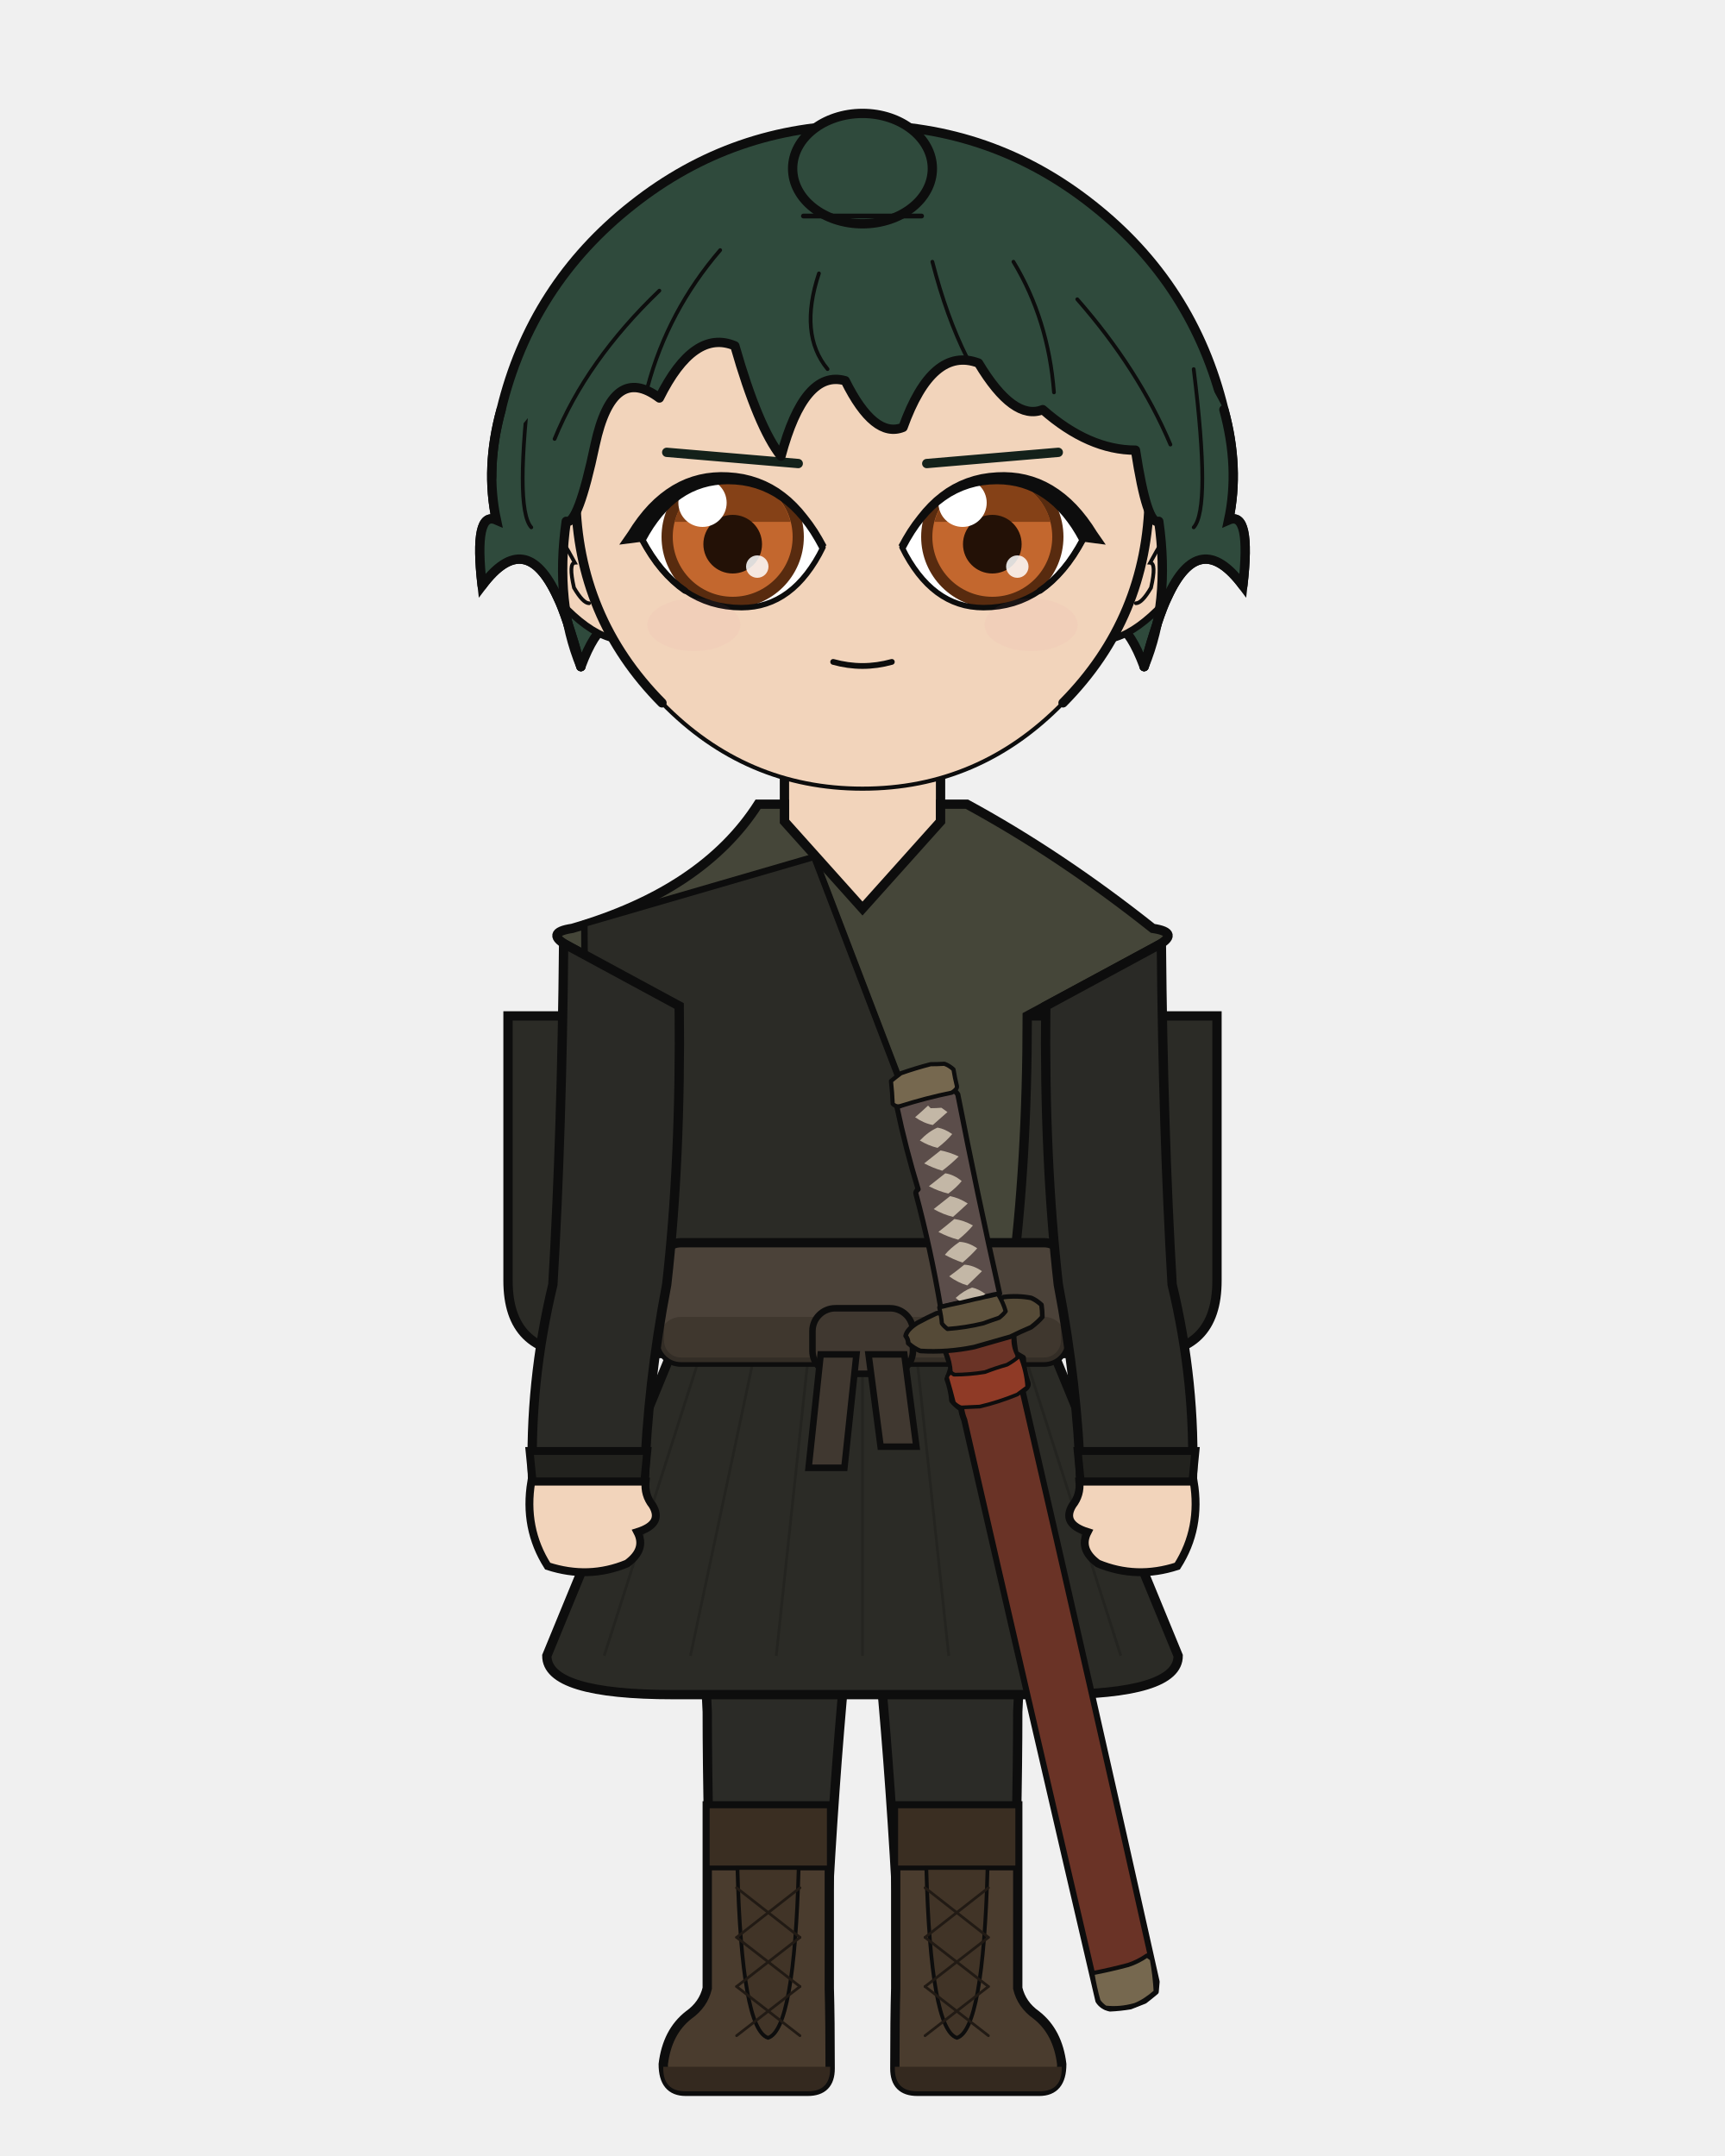
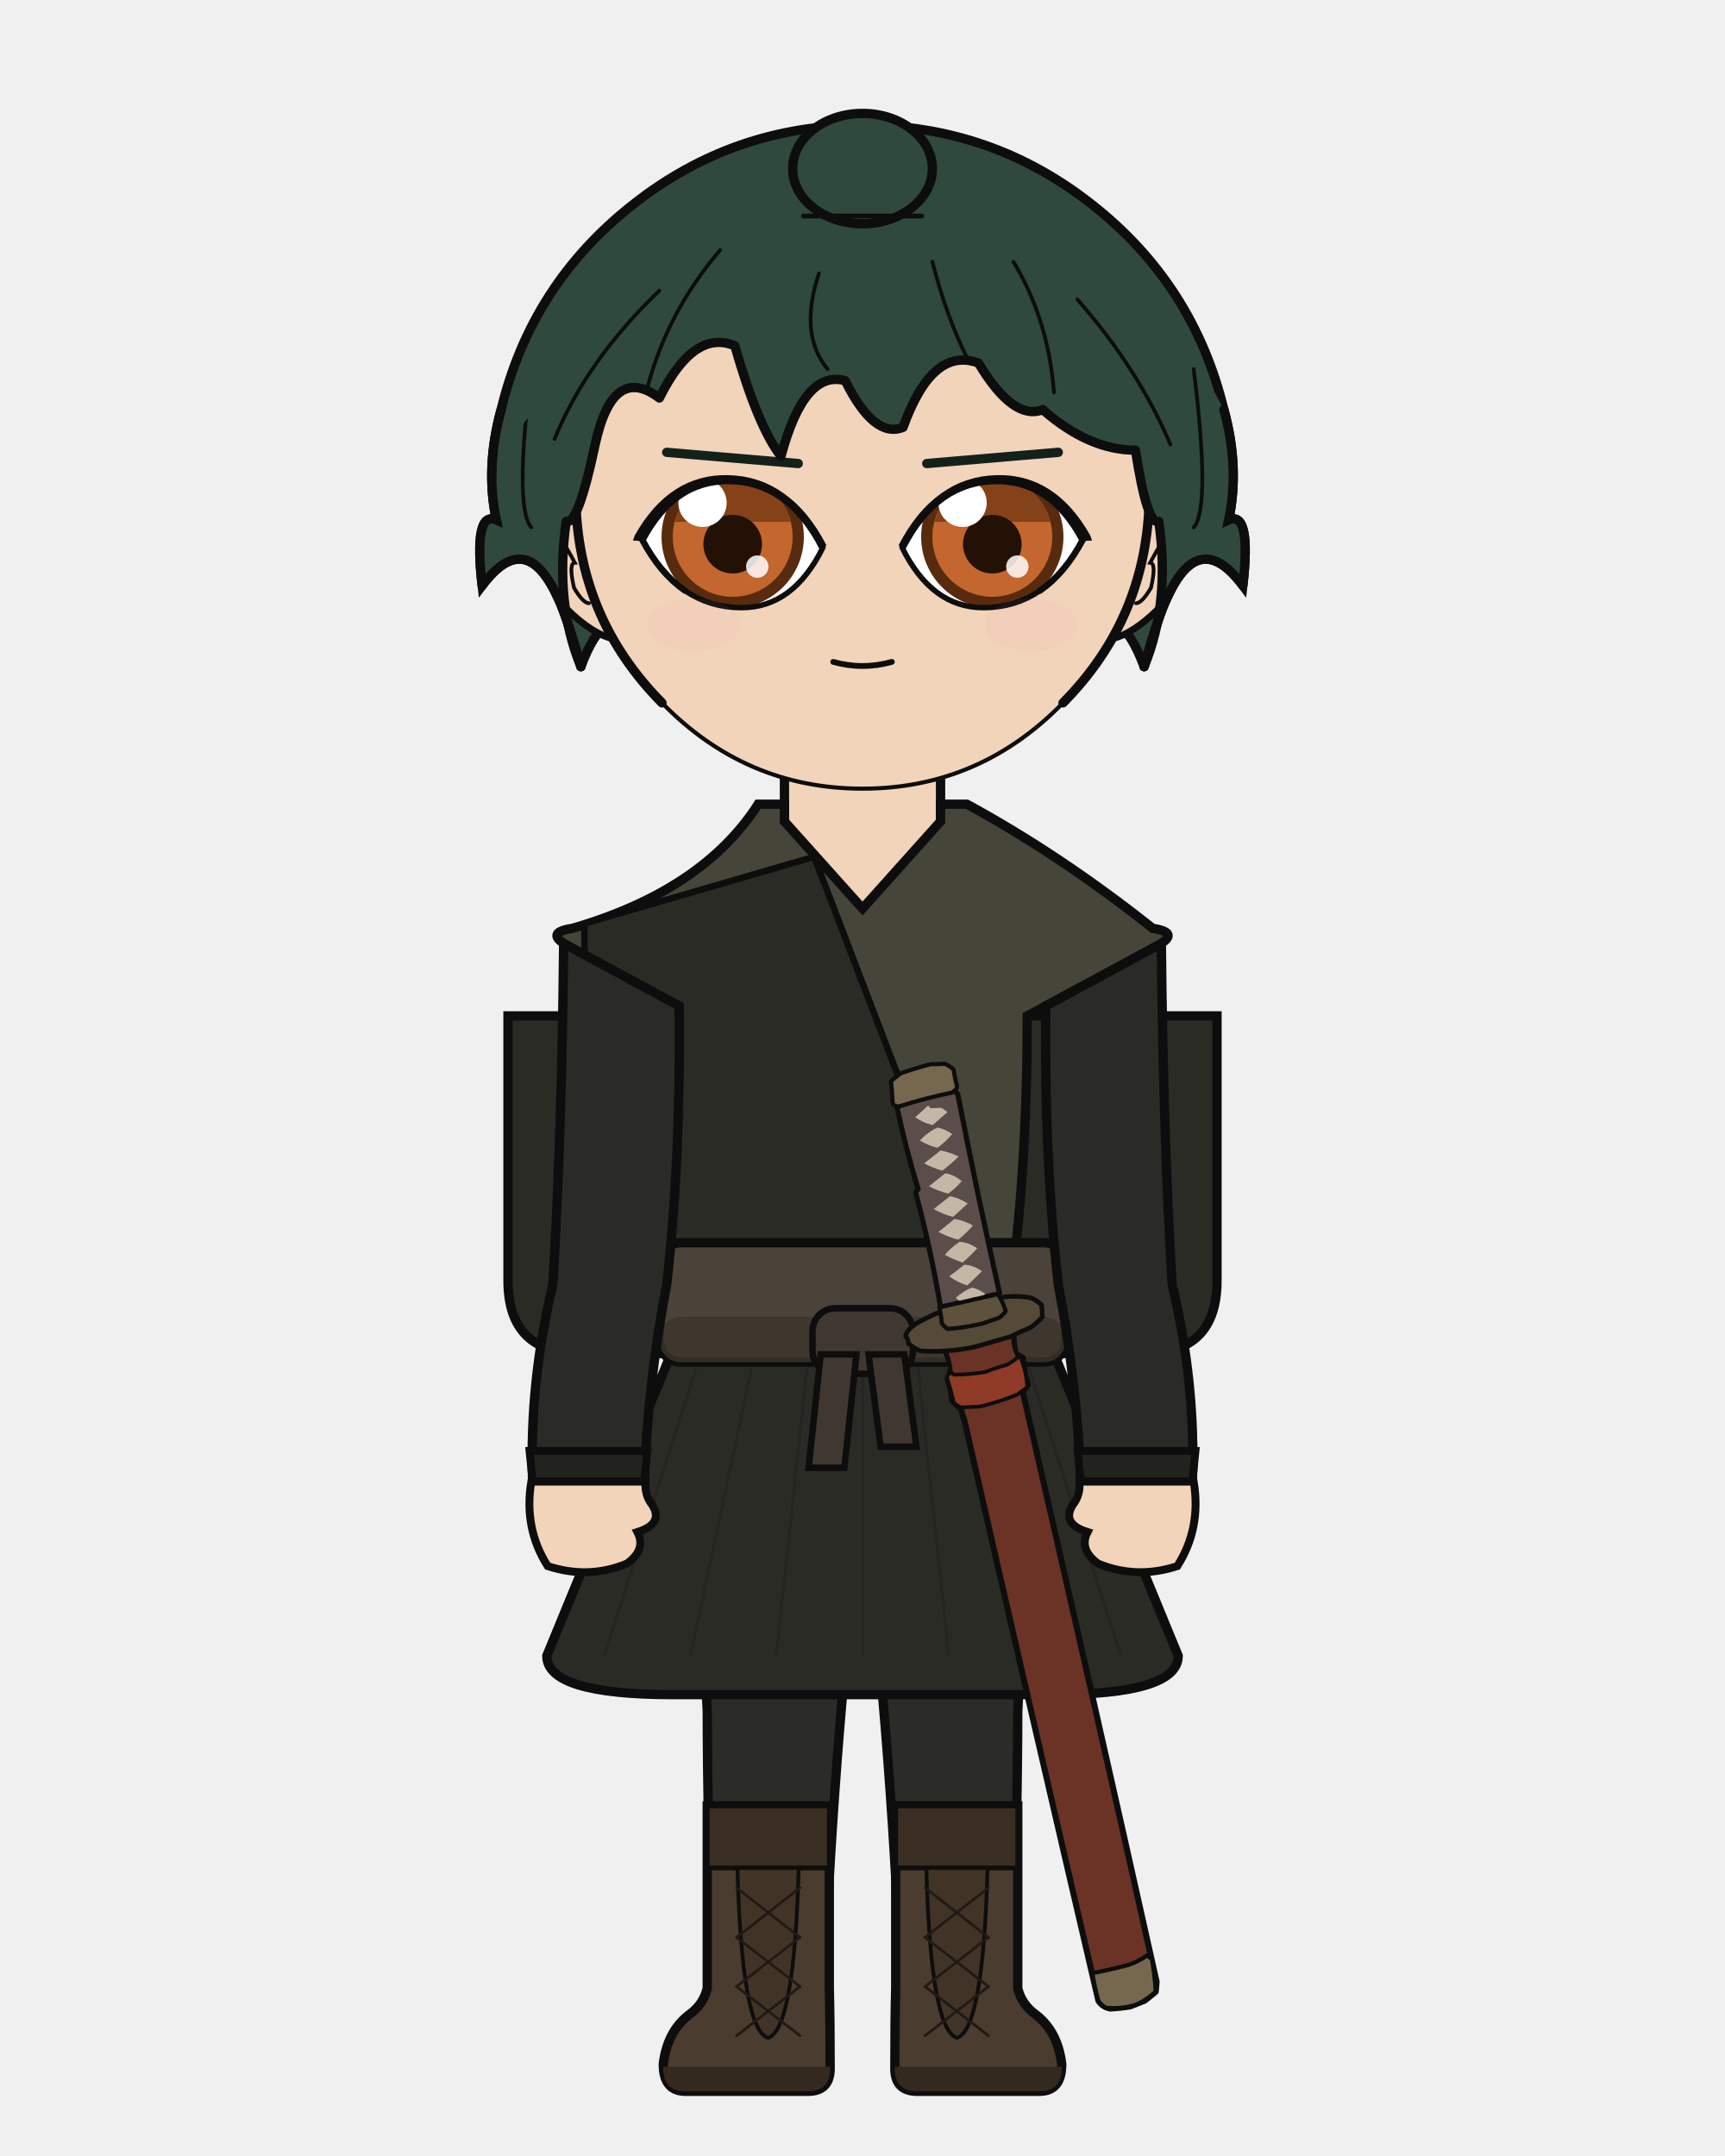
<svg xmlns="http://www.w3.org/2000/svg" width="400" height="500" viewBox="0 0 400 500">
  <defs>
    <clipPath id="hair-front">
      <path d="M 134.7 154.6 Q 128.6 139.8 131.3 120.9 Q 134.0 122.0 138.0 103.1 Q 142.1 84.2 152.9 92.3 Q 160.9 76.2 170.4 80.2 Q 175.8 99.1 181.1 105.8 Q 186.5 85.6 196.0 88.3 Q 202.7 101.8 209.4 99.1 Q 216.2 80.2 226.9 84.2 Q 235.0 97.7 241.8 95.0 Q 252.5 104.4 263.3 104.4 Q 266.0 122.0 268.7 120.9 Q 271.4 139.8 265.3 154.6 Q 268.7 142.5 270.7 138.5 Q 278.1 122.3 288.2 135.8 Q 290.2 118.3 284.9 120.6 Q 287.5 108.5 283.8 95.0 Q 270.8 69.8 249.2 52.8 Q 227.5 35.8 200.0 35.8 Q 172.5 35.8 150.8 52.8 Q 129.2 69.8 122.7 96.6 Q 112.5 108.5 115.1 120.6 Q 109.8 118.3 111.8 135.8 Q 121.9 122.3 129.3 138.5 Q 131.3 142.5 134.7 154.6 Z" />
    </clipPath>
  </defs>
  <path d="M 116.2 95.0 Q 123.2 66.0 146.7 47.5 Q 170.1 29.0 200.0 29.0 Q 229.9 29.0 253.3 47.5 Q 276.8 66.0 283.8 95.0 Q 287.5 108.5 284.9 120.6 Q 290.2 118.3 288.2 135.8 Q 278.1 122.3 270.7 138.5 Q 268.7 142.5 265.3 154.6 Q 259.3 138.5 252.5 147.9 Q 245.8 151.9 236.4 170.8 Q 220.2 151.9 200.0 156.0 Q 179.8 151.9 163.6 170.8 Q 154.2 151.9 147.5 147.9 Q 140.7 138.5 134.7 154.6 Q 131.3 142.5 129.3 138.5 Q 121.9 122.3 111.8 135.8 Q 109.8 118.3 115.1 120.6 Q 112.5 108.5 116.2 95.0 Z" fill="#2f4a3c" />
  <path d="M 116.2 95.0 Q 123.2 66.0 146.7 47.5 Q 170.1 29.0 200.0 29.0 Q 229.9 29.0 253.3 47.5 Q 276.8 66.0 283.8 95.0 Q 287.5 108.5 284.9 120.6 Q 290.2 118.3 288.2 135.8 Q 278.1 122.3 270.7 138.5 Q 268.7 142.5 265.3 154.6 Q 259.3 138.5 252.5 147.9 Q 245.8 151.9 236.4 170.8 Q 220.2 151.9 200.0 156.0 Q 179.8 151.9 163.6 170.8 Q 154.2 151.9 147.5 147.9 Q 140.7 138.5 134.7 154.6 Q 131.3 142.5 129.3 138.5 Q 121.9 122.3 111.8 135.8 Q 109.8 118.3 115.1 120.6 Q 112.5 108.5 116.2 95.0 Z" fill="none" stroke="#0d0d0d" stroke-width="2.16" stroke-linecap="round" stroke-linejoin="round" />
  <path d="M 181.9 199.2 Q 167.5 215.1 139.3 223.6 Q 135.0 224.9 135.0 229.2 Q 135.0 235.6 150.6 235.6 L 153.2 235.6 L 153.2 231.3 L 166.1 231.3 Q 166.1 269.9 169.8 297.9 Q 169.8 318.7 169.8 335.7 L 194.2 335.7 L 200.0 335.7 L 205.8 335.7 L 230.2 335.7 Q 230.2 318.7 230.2 297.9 Q 233.9 269.9 233.9 235.6 L 233.9 231.3 L 246.8 231.3 L 246.8 235.6 L 249.4 235.6 Q 265.0 235.6 265.0 229.2 Q 265.0 224.9 260.7 223.6 Q 240.3 206.9 218.1 199.2 Z" fill="#f2d4bb" stroke="#0d0d0d" stroke-width="2.16" />
  <rect x="181.9" y="172.5" width="36.3" height="38.0" rx="12.7" fill="#f2d4bb" />
  <line x1="181.9" y1="172.5" x2="181.9" y2="199.2" stroke="#0d0d0d" stroke-width="2.16" />
  <line x1="218.1" y1="172.5" x2="218.1" y2="199.2" stroke="#0d0d0d" stroke-width="2.16" />
  <path d="M 162.4 300.1 L 237.6 300.1 Q 237.6 367.9 236.0 397.0 Q 236.0 419.4 234.7 461.1 L 209.0 461.1 Q 206.2 397.0 200.0 350.8 Q 193.8 397.0 191.0 461.1 L 165.3 461.1 Q 164.0 419.4 164.0 397.0 Q 162.4 367.9 162.4 300.1 Z" fill="#2b2b27" stroke="#0d0d0d" stroke-width="2.16" stroke-linejoin="round" />
  <line x1="200.0" y1="306.2" x2="200.0" y2="350.8" stroke="#22221f" stroke-width="0.71" opacity="0.8" />
  <path d="M 164.0 308.2 Q 171.8 323.4 179.7 343.7" fill="none" stroke="#22221f" stroke-width="0.71" opacity="0.8" />
  <path d="M 236.0 308.2 Q 228.2 323.4 220.3 343.7" fill="none" stroke="#22221f" stroke-width="0.71" opacity="0.8" />
  <path d="M 192.3 418.8 L 192.3 461.1 Q 192.5 468.3 192.5 479.7 Q 192.5 485.0 187.3 485.0 L 159.0 485.0 Q 153.8 485.0 153.8 478.7 Q 154.7 471.2 159.7 467.3 Q 163.1 464.9 164.0 461.1 L 164.0 418.8 Z" fill="#4a3c2e" stroke="#0d0d0d" stroke-width="2.16" />
  <path d="M 192.5 479.3 L 153.8 479.3 L 153.8 479.7 Q 153.8 485.0 159.0 485.0 L 187.3 485.0 Q 192.5 485.0 192.5 479.7 Z" fill="#34291f" />
  <rect x="164.0" y="418.8" width="28.3" height="14.4" fill="#3a2e22" stroke="#0d0d0d" stroke-width="1.11" />
  <path d="M 171.0 433.2 L 185.2 433.2 Q 184.2 470.7 178.1 472.6 Q 172.0 470.7 171.0 433.2 Z" fill="#413427" stroke="#0d0d0d" stroke-width="0.87" />
  <line x1="185.5" y1="437.8" x2="170.8" y2="449.3" stroke="#211a14" stroke-width="0.63" stroke-linecap="round" />
  <line x1="170.8" y1="437.8" x2="185.5" y2="449.3" stroke="#211a14" stroke-width="0.63" stroke-linecap="round" />
  <line x1="185.5" y1="449.3" x2="170.8" y2="460.7" stroke="#211a14" stroke-width="0.63" stroke-linecap="round" />
  <line x1="170.8" y1="449.3" x2="185.5" y2="460.7" stroke="#211a14" stroke-width="0.63" stroke-linecap="round" />
  <line x1="185.5" y1="460.7" x2="170.8" y2="472.1" stroke="#211a14" stroke-width="0.63" stroke-linecap="round" />
  <line x1="170.8" y1="460.7" x2="185.5" y2="472.1" stroke="#211a14" stroke-width="0.63" stroke-linecap="round" />
  <path d="M 207.7 418.8 L 207.7 461.1 Q 207.5 468.3 207.5 479.7 Q 207.5 485.0 212.7 485.0 L 241.0 485.0 Q 246.2 485.0 246.2 478.7 Q 245.3 471.2 240.3 467.3 Q 236.9 464.9 236.0 461.1 L 236.0 418.8 Z" fill="#4a3c2e" stroke="#0d0d0d" stroke-width="2.16" />
  <path d="M 207.5 479.3 L 246.2 479.3 L 246.2 479.7 Q 246.2 485.0 241.0 485.0 L 212.7 485.0 Q 207.5 485.0 207.5 479.7 Z" fill="#34291f" />
  <rect x="207.7" y="418.8" width="28.3" height="14.4" fill="#3a2e22" stroke="#0d0d0d" stroke-width="1.11" />
  <path d="M 214.8 433.2 L 229.0 433.2 Q 228.0 470.7 221.9 472.6 Q 215.8 470.7 214.8 433.2 Z" fill="#413427" stroke="#0d0d0d" stroke-width="0.87" />
  <line x1="229.2" y1="437.8" x2="214.5" y2="449.3" stroke="#211a14" stroke-width="0.63" stroke-linecap="round" />
  <line x1="214.5" y1="437.8" x2="229.2" y2="449.3" stroke="#211a14" stroke-width="0.63" stroke-linecap="round" />
  <line x1="229.2" y1="449.3" x2="214.5" y2="460.7" stroke="#211a14" stroke-width="0.63" stroke-linecap="round" />
  <line x1="214.5" y1="449.3" x2="229.2" y2="460.7" stroke="#211a14" stroke-width="0.63" stroke-linecap="round" />
  <line x1="229.2" y1="460.7" x2="214.5" y2="472.1" stroke="#211a14" stroke-width="0.63" stroke-linecap="round" />
  <line x1="214.5" y1="460.7" x2="229.2" y2="472.1" stroke="#211a14" stroke-width="0.63" stroke-linecap="round" />
  <path d="M 162.2 297.9 L 126.8 384.0 Q 126.8 393.0 156.1 393.0 L 243.9 393.0 Q 273.2 393.0 273.2 384.0 L 237.8 297.9 Z" fill="#2b2b26" stroke="#0d0d0d" stroke-width="2.16" />
  <line x1="167.6" y1="297.9" x2="140.1" y2="384.0" stroke="#22221e" stroke-width="0.63" opacity="0.75" />
  <line x1="178.4" y1="297.9" x2="160.1" y2="384.0" stroke="#22221e" stroke-width="0.63" opacity="0.75" />
  <line x1="189.2" y1="297.9" x2="180.0" y2="384.0" stroke="#22221e" stroke-width="0.63" opacity="0.75" />
  <line x1="200.0" y1="297.9" x2="200.0" y2="384.0" stroke="#22221e" stroke-width="0.63" opacity="0.75" />
  <line x1="210.8" y1="297.9" x2="220.0" y2="384.0" stroke="#22221e" stroke-width="0.63" opacity="0.75" />
  <line x1="221.6" y1="297.9" x2="239.9" y2="384.0" stroke="#22221e" stroke-width="0.63" opacity="0.75" />
  <line x1="232.4" y1="297.9" x2="259.9" y2="384.0" stroke="#22221e" stroke-width="0.63" opacity="0.75" />
  <path d="M 166.2 235.6 L 117.8 235.6 L 117.8 297.0 Q 117.8 313.9 134.7 313.9 L 166.2 313.9 Z" fill="#2b2b26" stroke="#0d0d0d" stroke-width="2.16" />
  <path d="M 233.8 235.6 L 282.2 235.6 L 282.2 297.0 Q 282.2 313.9 265.3 313.9 L 233.8 313.9 Z" fill="#2b2b26" stroke="#0d0d0d" stroke-width="2.16" />
  <path d="M 175.8 186.5 Q 163.0 206.5 132.7 215.3 Q 126.0 216.3 131.9 219.5 L 161.8 235.6 Q 161.8 269.9 165.5 297.9 Q 165.2 299.1 165.2 300.1 L 234.8 300.1 Q 234.8 299.1 234.5 297.9 Q 238.2 269.9 238.2 235.6 L 268.1 219.5 Q 274.0 216.3 267.3 215.3 Q 245.9 198.3 224.2 186.5 L 218.1 186.5 L 218.1 190.5 L 200.0 210.7 L 181.9 190.5 L 181.9 186.5 Z" fill="#454639" stroke="#0d0d0d" stroke-width="2.16" />
  <path d="M 188.8 198.7 L 135.5 214.2 Q 135.5 297.9 165.5 292.8 L 224.8 292.8 Z" fill="#2b2b26" stroke="#0d0d0d" stroke-width="1.51" />
  <path d="M 188.8 198.7 L 224.8 292.8" fill="none" stroke="#0d0d0d" stroke-width="1.27" stroke-linecap="round" />
  <rect x="152.9" y="288.2" width="94.2" height="27.7" rx="5.0" fill="#4b4239" stroke="#0d0d0d" stroke-width="2.16" />
  <rect x="152.9" y="305.4" width="94.2" height="10.5" rx="5.0" fill="#3c342c" opacity="0.8" />
  <rect x="188.4" y="303.4" width="23.3" height="15.2" rx="5.3" fill="#403830" stroke="#0d0d0d" stroke-width="1.51" />
  <path d="M 190.3 314.1 L 198.6 314.1 L 195.8 340.4 L 187.5 340.4 Z" fill="#403830" stroke="#0d0d0d" stroke-width="1.51" />
  <path d="M 201.4 314.1 L 209.7 314.1 L 212.5 335.5 L 204.2 335.5 Z" fill="#403830" stroke="#0d0d0d" stroke-width="1.51" />
  <path d="M 262.1 465.3 Q 259.7 465.7 257.4 465.8 Q 255.6 465.4 254.7 464.0 Q 239.4 398.5 223.6 329.3 Q 223.0 327.8 222.9 326.7 Q 221.5 325.7 220.8 324.8 Q 220.6 322.3 219.7 319.8 Q 220.3 318.4 220.6 317.2 Q 220.0 315.4 219.4 313.6 Q 219.9 313.1 220.5 312.7 Q 223.7 312.4 227.0 311.8 Q 230.5 310.9 234.0 309.5 Q 234.5 309.4 235.0 310.0 Q 235.1 311.9 235.5 313.9 Q 236.3 314.4 237.2 314.9 Q 237.3 317.9 238.3 320.8 Q 238.5 321.6 237.1 322.5 Q 253.2 392.3 268.2 459.6 Q 268.1 460.8 268.0 461.9 Q 266.7 463.0 265.4 464.0 Q 263.8 464.6 262.1 465.3 Z" fill="#6a3326" stroke="#0d0d0d" stroke-width="1.40" stroke-linejoin="round" />
  <path d="M 235.0 310.0 Q 234.8 312.1 235.8 314.1 Q 236.2 315.1 235.0 316.2 Q 230.7 317.9 226.5 319.1 Q 224.6 319.2 222.6 319.3 Q 221.6 319.1 220.5 318.3 Q 220.4 315.9 219.4 313.6 Q 219.9 313.1 220.5 312.7 Q 223.7 312.4 227.0 311.8 Q 230.5 310.9 234.0 309.5 Q 234.5 309.4 235.0 310.0 Z" fill="#6a3326" stroke="#0d0d0d" stroke-width="0.86" stroke-linejoin="round" />
  <path d="M 236.5 314.4 Q 238.0 318.0 238.2 321.7 Q 237.1 322.5 235.9 323.4 Q 231.5 325.2 227.2 326.2 Q 225.0 326.3 222.9 326.4 Q 222.0 326.1 221.2 325.3 Q 220.5 322.5 219.7 319.8 Q 219.4 319.0 220.5 318.3 Q 220.9 318.6 221.2 318.8 Q 224.8 318.8 228.4 318.2 Q 231.0 317.2 233.5 316.5 Q 235.0 315.7 236.5 314.4 Z" fill="#8f3a26" stroke="#0d0d0d" stroke-width="0.86" stroke-linejoin="round" />
  <path d="M 266.0 453.5 Q 266.6 453.9 267.1 454.3 Q 267.8 458.1 268.0 461.9 Q 265.5 464.1 263.2 465.0 Q 259.7 466.0 256.3 465.6 Q 255.2 464.8 254.7 464.0 Q 253.8 460.8 253.3 457.6 Q 257.5 456.8 261.6 455.7 Q 263.8 455.0 266.0 453.5 Z" fill="#76684f" stroke="#0d0d0d" stroke-width="0.97" stroke-linejoin="round" />
  <path d="M 210.0 309.8 Q 210.3 308.3 212.7 306.8 Q 214.9 305.6 217.1 304.6 Q 218.0 304.3 218.9 305.1 Q 218.5 306.4 219.4 307.6 Q 221.9 307.5 224.5 307.4 Q 227.4 306.4 230.2 305.9 Q 231.4 305.3 232.5 304.7 Q 232.6 303.1 232.0 301.6 Q 231.9 301.2 232.7 300.8 Q 236.0 300.4 239.1 301.0 Q 240.3 301.5 241.5 302.6 Q 241.7 304.0 241.7 305.4 Q 240.8 306.5 239.1 307.8 Q 236.7 308.8 234.3 310.0 Q 230.1 311.2 225.9 312.4 Q 219.6 313.7 213.4 313.3 Q 211.9 312.7 210.6 311.5 Q 210.6 310.6 210.0 309.8 Z" fill="#554a37" stroke="#0d0d0d" stroke-width="1.08" stroke-linejoin="round" />
  <path d="M 221.1 252.8 Q 221.8 253.3 222.1 253.8 Q 226.6 276.8 231.8 300.0 Q 231.3 300.2 230.4 300.3 Q 224.9 301.6 219.2 302.9 Q 218.4 303.1 218.1 303.1 Q 215.8 289.6 212.4 276.9 Q 212.2 276.4 212.9 275.8 Q 210.0 266.3 208.0 256.8 Q 210.1 255.5 212.0 254.9 Q 216.6 254.1 221.1 252.8 Z" fill="#5b4d4a" stroke="#0d0d0d" stroke-width="1.19" stroke-linejoin="round" />
  <path d="M 207.4 250.4 Q 208.1 249.8 208.8 249.2 Q 211.2 248.4 213.6 247.5 Q 214.3 247.5 215.1 247.4 Q 215.5 247.8 216.1 248.2 Q 215.5 248.7 214.9 249.1 Q 213.3 249.4 211.7 249.9 Q 210.5 250.5 209.4 251.4 Q 208.3 251.2 207.4 250.4 Z" fill="#c3b7a6" />
  <path d="M 219.7 257.9 Q 218.0 259.4 216.3 260.9 Q 214.2 260.5 212.2 259.1 Q 213.7 257.8 215.2 256.4 Q 215.5 256.7 215.8 257.0 Q 217.1 257.0 218.3 256.9 Q 219.0 257.4 219.7 257.9 Z" fill="#c3b7a6" />
  <path d="M 213.3 264.5 Q 215.3 262.4 217.4 261.5 Q 219.1 261.8 220.8 263.0 Q 219.5 264.6 217.4 266.2 Q 215.3 265.7 213.3 264.5 Z" fill="#c3b7a6" />
  <path d="M 214.3 269.8 Q 216.2 268.3 218.1 266.8 Q 220.2 267.2 222.3 268.2 Q 220.6 269.9 218.5 271.5 Q 216.4 270.9 214.3 269.8 Z" fill="#c3b7a6" />
  <path d="M 215.4 275.1 Q 217.3 273.6 219.2 272.1 Q 221.2 272.4 223.0 273.9 Q 221.8 275.4 219.9 276.8 Q 217.7 276.3 215.4 275.1 Z" fill="#c3b7a6" />
  <path d="M 216.5 280.4 Q 218.4 278.9 220.3 277.4 Q 222.4 277.8 224.4 279.1 Q 222.8 280.6 221.0 282.2 Q 218.8 281.7 216.5 280.4 Z" fill="#c3b7a6" />
  <path d="M 217.6 285.7 Q 219.5 284.2 221.3 282.7 Q 223.5 283.0 225.6 284.2 Q 224.3 285.8 222.2 287.5 Q 219.9 286.9 217.6 285.7 Z" fill="#c3b7a6" />
  <path d="M 219.1 291.0 Q 220.3 289.5 222.5 288.0 Q 224.6 288.1 226.6 289.5 Q 225.2 291.1 223.2 292.8 Q 221.1 292.1 219.1 291.0 Z" fill="#c3b7a6" />
  <path d="M 220.1 296.0 Q 221.9 294.7 223.6 293.3 Q 225.7 293.4 227.7 294.8 Q 226.1 296.4 224.3 298.1 Q 222.2 297.5 220.1 296.0 Z" fill="#c3b7a6" />
  <path d="M 228.5 300.1 Q 227.0 301.3 225.5 302.5 Q 224.2 302.4 223.0 302.1 Q 222.3 301.6 221.6 301.0 Q 223.5 299.3 225.4 298.6 Q 226.9 298.9 228.5 300.1 Z" fill="#c3b7a6" />
  <path d="M 233.2 304.1 Q 232.7 304.8 231.7 305.6 Q 229.9 306.2 228.0 306.9 Q 223.9 307.9 219.7 308.2 Q 218.8 307.5 218.4 306.9 Q 218.3 305.3 217.8 303.2 Q 218.8 303.0 219.9 302.7 Q 222.9 302.1 226.1 301.3 Q 227.2 301.1 228.3 300.8 Q 229.9 300.5 231.4 300.1 Q 232.6 302.0 233.2 304.1 Z" fill="#5e523d" stroke="#0d0d0d" stroke-width="0.97" stroke-linejoin="round" />
  <path d="M 207.0 256.0 Q 206.9 253.4 206.6 250.7 Q 207.7 249.8 208.9 248.9 Q 212.3 247.7 215.8 246.8 Q 217.4 246.8 219.0 246.7 Q 220.1 247.1 221.1 248.0 Q 221.4 249.9 221.9 251.9 Q 222.0 252.6 220.7 253.4 Q 214.8 254.6 208.8 256.5 Q 207.8 256.8 207.0 256.0 Z" fill="#76684f" stroke="#0d0d0d" stroke-width="0.97" stroke-linejoin="round" />
  <path d="M 157.5 233.3 L 130.7 218.8 Q 130.3 262.3 128.2 297.9 Q 122.7 320.8 123.5 343.6 L 149.4 343.6 Q 150.2 320.8 154.6 297.9 Q 157.9 268.8 157.5 233.3 Z" fill="#2a2a26" stroke="#0d0d0d" stroke-width="2.16" />
  <path d="M 122.8 336.5 L 150.1 336.5 L 149.4 343.6 L 123.5 343.6 Z" fill="#22221e" stroke="#0d0d0d" stroke-width="1.83" />
  <path d="M 123.2 343.6 Q 121.4 354.4 127.0 363.2 Q 136.5 366.3 145.4 362.6 Q 149.9 359.3 147.8 355.3 Q 153.9 353.4 151.3 349.1 Q 149.4 346.7 149.7 343.6 Z" fill="#f2d4bb" stroke="#0d0d0d" stroke-width="1.83" />
  <path d="M 242.5 233.3 L 269.3 218.8 Q 269.7 262.3 271.8 297.9 Q 277.3 320.8 276.5 343.6 L 250.6 343.6 Q 249.8 320.8 245.4 297.9 Q 242.1 268.8 242.5 233.3 Z" fill="#2a2a26" stroke="#0d0d0d" stroke-width="2.16" />
  <path d="M 249.9 336.5 L 277.2 336.5 L 276.5 343.6 L 250.6 343.6 Z" fill="#22221e" stroke="#0d0d0d" stroke-width="1.83" />
  <path d="M 276.8 343.6 Q 278.6 354.4 273.0 363.2 Q 263.5 366.3 254.6 362.6 Q 250.1 359.3 252.2 355.3 Q 246.1 353.4 248.7 349.1 Q 250.6 346.7 250.3 343.6 Z" fill="#f2d4bb" stroke="#0d0d0d" stroke-width="1.83" />
  <path d="M 133.5 117.2 Q 129.6 117.5 127.2 121.4 Q 125.1 125.7 126.5 132.7 Q 128.6 137.7 131.6 141.4 Q 137.4 147.1 142.4 148.2 Z" fill="#f2d4bb" />
  <path d="M 133.5 117.2 Q 129.6 117.5 127.2 121.4 Q 125.1 125.7 126.5 132.7 Q 128.6 137.7 131.6 141.4 Q 137.4 147.1 142.4 148.2" fill="none" stroke="#0d0d0d" stroke-width="1.58" stroke-linecap="round" />
  <path d="M 128.5 129.8 Q 127.8 126.4 128.3 125.1 Q 129.1 124.3 130.3 125.3 Q 131.8 127.7 133.3 130.5 Q 131.8 130.6 133.1 136.3 Q 135.2 139.9 136.6 139.9" fill="none" stroke="#0d0d0d" stroke-width="0.87" stroke-linecap="round" />
  <path d="M 266.5 117.2 Q 270.4 117.5 272.8 121.4 Q 274.9 125.7 273.5 132.7 Q 271.4 137.7 268.4 141.4 Q 262.6 147.1 257.6 148.2 Z" fill="#f2d4bb" />
  <path d="M 266.5 117.2 Q 270.4 117.5 272.8 121.4 Q 274.9 125.7 273.5 132.7 Q 271.4 137.7 268.4 141.4 Q 262.6 147.1 257.6 148.2" fill="none" stroke="#0d0d0d" stroke-width="1.58" stroke-linecap="round" />
  <path d="M 271.5 129.8 Q 272.2 126.4 271.7 125.1 Q 270.9 124.3 269.7 125.3 Q 268.2 127.7 266.7 130.5 Q 268.2 130.6 266.9 136.3 Q 264.8 139.9 263.4 139.9" fill="none" stroke="#0d0d0d" stroke-width="0.87" stroke-linecap="round" />
  <path d="M 200.0 47.9 Q 227.6 47.9 247.1 67.6 Q 266.7 87.3 266.5 115.2 Q 266.1 143.2 246.5 163.0 Q 227.1 182.9 200.0 182.9 Q 172.9 182.9 153.5 163.0 Q 133.9 143.2 133.5 115.2 Q 133.3 87.3 152.9 67.6 Q 172.4 47.9 200.0 47.9 Z" fill="#f2d4bb" />
  <path d="M 153.5 163.0 Q 133.9 143.2 133.5 115.2 Q 133.3 87.3 152.9 67.6 Q 172.4 47.9 200.0 47.9 Q 227.6 47.9 247.1 67.6 Q 266.7 87.3 266.5 115.2 Q 266.1 143.2 246.5 163.0" fill="none" stroke="#0d0d0d" stroke-width="2.16" stroke-linecap="round" />
  <path d="M 246.5 163.0 Q 227.1 182.9 200.0 182.9 Q 172.9 182.9 153.5 163.0" fill="none" stroke="#0d0d0d" stroke-width="0.95" stroke-linecap="round" />
  <line x1="185.1" y1="107.5" x2="154.6" y2="104.9" stroke="#14211a" stroke-width="2.16" stroke-linecap="round" />
  <defs>
    <clipPath id="eye-l">
      <path d="M 190.8 126.9 Q 182.8 111.4 168.8 111.4 Q 156.1 111.4 148.9 125.1 Q 157.3 140.9 172.0 140.9 Q 184.0 140.9 190.8 126.9 Z" />
    </clipPath>
  </defs>
  <path d="M 190.8 126.9 Q 182.8 111.4 168.8 111.4 Q 156.1 111.4 148.9 125.1 Q 157.3 140.9 172.0 140.9 Q 184.0 140.9 190.8 126.9 Z" fill="white" stroke="none" />
  <g clip-path="url(#eye-l)">
    <circle cx="169.9" cy="124.5" r="16.5" fill="#582b0f" />
    <circle cx="169.9" cy="124.5" r="13.9" fill="#c3672e" />
    <path d="M 156.41 121.02 A 13.89 13.89 0 0 1 183.31 121.02 Z" fill="#854117" />
    <circle cx="169.9" cy="126.2" r="6.8" fill="#231106" />
    <circle cx="162.9" cy="116.6" r="5.6" fill="white" />
    <circle cx="175.6" cy="131.4" r="2.6" fill="white" opacity="0.85" />
  </g>
  <path d="M 148.87 125.09 L 149.95 127.00 L 151.07 128.80 L 152.24 130.47 L 153.46 132.01 L 154.73 133.43 L 156.05 134.73 L 157.42 135.91 L 158.83 136.96 L 160.30 137.89 L 161.82 138.69 L 163.38 139.37 L 165.00 139.93 L 166.67 140.36 L 168.38 140.67 L 170.14 140.86 L 171.96 140.92 L 173.44 140.86 L 174.88 140.70 L 176.29 140.43 L 177.65 140.04 L 178.97 139.55 L 180.25 138.95 L 181.49 138.24 L 182.69 137.42 L 183.85 136.49 L 184.97 135.45 L 186.05 134.30 L 187.09 133.04 L 188.09 131.67 L 189.05 130.20 L 189.97 128.61 L 190.84 126.91" fill="none" stroke="#0d0d0d" stroke-width="1.27" stroke-linecap="round" />
  <path d="M 148.87 125.09 L 149.95 127.00 L 151.07 128.80 L 152.24 130.47 L 153.46 132.01 L 154.73 133.43 L 156.05 134.73 L 157.42 135.91 L 158.83 136.96" fill="none" stroke="#0d0d0d" stroke-width="1.47" stroke-linecap="round" />
-   <path d="M 191.65 126.47 L 190.61 124.58 L 189.52 122.78 L 188.37 121.10 L 187.18 119.54 L 185.97 118.06 L 184.71 116.70 L 183.39 115.44 L 182.01 114.31 L 180.58 113.28 L 179.08 112.38 L 177.51 111.59 L 175.89 110.93 L 174.21 110.39 L 172.47 109.97 L 170.67 109.69 L 168.81 109.53 L 167.11 109.49 L 165.43 109.57 L 163.78 109.76 L 162.15 110.08 L 160.55 110.52 L 158.98 111.08 L 157.45 111.77 L 155.95 112.59 L 154.50 113.53 L 153.09 114.59 L 151.72 115.77 L 150.41 117.06 L 149.15 118.47 L 147.93 120.00 L 146.76 121.63 L 145.68 123.31 L 143.60 126.31 L 149.67 125.53 L 150.59 123.89 L 151.53 122.38 L 152.52 120.98 L 153.54 119.68 L 154.60 118.49 L 155.69 117.41 L 156.82 116.44 L 158.00 115.57 L 159.20 114.80 L 160.45 114.14 L 161.74 113.58 L 163.07 113.12 L 164.44 112.76 L 165.85 112.51 L 167.31 112.35 L 168.81 112.30 L 170.48 112.36 L 172.09 112.53 L 173.66 112.82 L 175.18 113.23 L 176.65 113.75 L 178.08 114.39 L 179.47 115.14 L 180.81 116.02 L 182.11 117.01 L 183.37 118.12 L 184.58 119.35 L 185.76 120.70 L 186.89 122.17 L 187.98 123.77 L 189.02 125.49 L 190.04 127.35 Z" fill="#0d0d0d" stroke="none" />
+   <path d="M 191.65 126.47 L 190.61 124.58 L 189.52 122.78 L 188.37 121.10 L 187.18 119.54 L 185.93 118.10 L 184.62 116.78 L 183.27 115.59 L 181.87 114.51 L 180.42 113.53 L 178.92 112.68 L 177.37 111.95 L 175.76 111.35 L 174.10 110.87 L 172.39 110.51 L 170.62 110.29 L 168.81 110.19 L 167.16 110.20 L 165.54 110.33 L 163.96 110.58 L 162.41 110.94 L 160.90 111.42 L 159.43 112.01 L 157.99 112.72 L 156.61 113.55 L 155.26 114.49 L 153.97 115.54 L 152.72 116.71 L 151.51 117.99 L 150.36 119.38 L 149.25 120.87 L 148.19 122.48 L 147.20 124.15 L 146.77 125.35 L 149.67 125.53 L 150.59 123.89 L 151.53 122.38 L 152.52 120.98 L 153.54 119.68 L 154.60 118.49 L 155.69 117.41 L 156.82 116.44 L 158.00 115.57 L 159.20 114.80 L 160.45 114.14 L 161.74 113.58 L 163.07 113.12 L 164.44 112.76 L 165.85 112.51 L 167.31 112.35 L 168.81 112.30 L 170.48 112.36 L 172.09 112.53 L 173.66 112.82 L 175.18 113.23 L 176.65 113.75 L 178.08 114.39 L 179.47 115.14 L 180.81 116.02 L 182.11 117.01 L 183.37 118.12 L 184.58 119.35 L 185.76 120.70 L 186.89 122.17 L 187.98 123.77 L 189.02 125.49 L 190.04 127.35 Z" fill="#0d0d0d" stroke="none" />
  <line x1="214.9" y1="107.5" x2="245.4" y2="104.9" stroke="#14211a" stroke-width="2.16" stroke-linecap="round" />
  <defs>
    <clipPath id="eye-r">
      <path d="M 209.2 126.9 Q 217.2 111.4 231.2 111.4 Q 243.9 111.4 251.1 125.1 Q 242.7 140.9 228.0 140.9 Q 216.0 140.9 209.2 126.9 Z" />
    </clipPath>
  </defs>
  <path d="M 209.2 126.9 Q 217.2 111.4 231.2 111.4 Q 243.9 111.4 251.1 125.1 Q 242.7 140.9 228.0 140.9 Q 216.0 140.9 209.2 126.9 Z" fill="white" stroke="none" />
  <g clip-path="url(#eye-r)">
    <circle cx="230.1" cy="124.5" r="16.5" fill="#582b0f" />
    <circle cx="230.1" cy="124.5" r="13.9" fill="#c3672e" />
    <path d="M 216.69 121.02 A 13.89 13.89 0 0 1 243.59 121.02 Z" fill="#854117" />
    <circle cx="230.1" cy="126.2" r="6.8" fill="#231106" />
    <circle cx="223.2" cy="116.6" r="5.6" fill="white" />
    <circle cx="235.9" cy="131.4" r="2.6" fill="white" opacity="0.85" />
  </g>
  <path d="M 251.13 125.09 L 250.05 127.00 L 248.93 128.80 L 247.76 130.47 L 246.54 132.01 L 245.27 133.43 L 243.95 134.73 L 242.58 135.91 L 241.17 136.96 L 239.70 137.89 L 238.18 138.69 L 236.62 139.37 L 235.00 139.93 L 233.33 140.36 L 231.62 140.67 L 229.86 140.86 L 228.04 140.92 L 226.56 140.86 L 225.12 140.70 L 223.71 140.43 L 222.35 140.04 L 221.03 139.55 L 219.75 138.95 L 218.51 138.24 L 217.31 137.42 L 216.15 136.49 L 215.03 135.45 L 213.95 134.30 L 212.91 133.04 L 211.91 131.67 L 210.95 130.20 L 210.03 128.61 L 209.16 126.91" fill="none" stroke="#0d0d0d" stroke-width="1.27" stroke-linecap="round" />
  <path d="M 251.13 125.09 L 250.05 127.00 L 248.93 128.80 L 247.76 130.47 L 246.54 132.01 L 245.27 133.43 L 243.95 134.73 L 242.58 135.91 L 241.17 136.96" fill="none" stroke="#0d0d0d" stroke-width="1.47" stroke-linecap="round" />
-   <path d="M 208.35 126.47 L 209.39 124.58 L 210.48 122.78 L 211.63 121.10 L 212.82 119.54 L 214.03 118.06 L 215.29 116.70 L 216.61 115.44 L 217.99 114.31 L 219.42 113.28 L 220.92 112.38 L 222.49 111.59 L 224.11 110.93 L 225.79 110.39 L 227.53 109.97 L 229.33 109.69 L 231.19 109.53 L 232.89 109.49 L 234.57 109.57 L 236.22 109.76 L 237.85 110.08 L 239.45 110.52 L 241.02 111.08 L 242.55 111.77 L 244.05 112.59 L 245.50 113.53 L 246.91 114.59 L 248.28 115.77 L 249.59 117.06 L 250.85 118.47 L 252.07 120.00 L 253.24 121.63 L 254.32 123.31 L 256.40 126.31 L 250.33 125.53 L 249.41 123.89 L 248.47 122.38 L 247.48 120.98 L 246.46 119.68 L 245.40 118.49 L 244.31 117.41 L 243.18 116.44 L 242.00 115.57 L 240.80 114.80 L 239.55 114.14 L 238.26 113.58 L 236.93 113.12 L 235.56 112.76 L 234.15 112.51 L 232.69 112.35 L 231.19 112.30 L 229.52 112.36 L 227.91 112.53 L 226.34 112.82 L 224.82 113.23 L 223.35 113.75 L 221.92 114.39 L 220.53 115.14 L 219.19 116.02 L 217.89 117.01 L 216.63 118.12 L 215.42 119.35 L 214.24 120.70 L 213.11 122.17 L 212.02 123.77 L 210.98 125.49 L 209.96 127.35 Z" fill="#0d0d0d" stroke="none" />
+   <path d="M 208.35 126.47 L 209.39 124.58 L 210.48 122.78 L 211.63 121.10 L 212.82 119.54 L 214.07 118.10 L 215.38 116.78 L 216.73 115.59 L 218.13 114.51 L 219.58 113.53 L 221.08 112.68 L 222.63 111.95 L 224.24 111.35 L 225.90 110.87 L 227.61 110.51 L 229.38 110.29 L 231.19 110.19 L 232.84 110.20 L 234.46 110.33 L 236.04 110.58 L 237.59 110.94 L 239.10 111.42 L 240.57 112.01 L 242.01 112.72 L 243.39 113.55 L 244.74 114.49 L 246.03 115.54 L 247.28 116.71 L 248.49 117.99 L 249.64 119.38 L 250.75 120.87 L 251.81 122.48 L 252.80 124.15 L 253.23 125.35 L 250.33 125.53 L 249.41 123.89 L 248.47 122.38 L 247.48 120.98 L 246.46 119.68 L 245.40 118.49 L 244.31 117.41 L 243.18 116.44 L 242.00 115.57 L 240.80 114.80 L 239.55 114.14 L 238.26 113.58 L 236.93 113.12 L 235.56 112.76 L 234.15 112.51 L 232.69 112.35 L 231.19 112.30 L 229.52 112.36 L 227.91 112.53 L 226.34 112.82 L 224.82 113.23 L 223.35 113.75 L 221.92 114.39 L 220.53 115.14 L 219.19 116.02 L 217.89 117.01 L 216.63 118.12 L 215.42 119.35 L 214.24 120.70 L 213.11 122.17 L 212.02 123.77 L 210.98 125.49 L 209.96 127.35 Z" fill="#0d0d0d" stroke="none" />
  <path d="M 193.2 153.5 Q 200.0 155.4 206.8 153.5" fill="none" stroke="#0d0d0d" stroke-width="1.34" stroke-linecap="round" />
  <ellipse cx="160.9" cy="144.9" rx="10.8" ry="6.1" fill="#e8879a" opacity="0.07" />
  <ellipse cx="239.1" cy="144.9" rx="10.8" ry="6.1" fill="#e8879a" opacity="0.07" />
  <path d="M 134.7 154.6 Q 128.6 139.8 131.3 120.9 Q 134.0 122.0 138.0 103.1 Q 142.1 84.2 152.9 92.3 Q 160.9 76.2 170.4 80.2 Q 175.8 99.1 181.1 105.8 Q 186.5 85.6 196.0 88.3 Q 202.7 101.8 209.4 99.1 Q 216.2 80.2 226.9 84.2 Q 235.0 97.7 241.8 95.0 Q 252.5 104.4 263.3 104.4 Q 266.0 122.0 268.7 120.9 Q 271.4 139.8 265.3 154.6 Q 268.7 142.5 270.7 138.5 Q 278.1 122.3 288.2 135.8 Q 290.2 118.3 284.9 120.6 Q 287.5 108.5 283.8 95.0 Q 270.8 69.8 249.2 52.8 Q 227.5 35.8 200.0 35.8 Q 172.5 35.8 150.8 52.8 Q 129.2 69.8 122.7 96.6 Q 112.5 108.5 115.1 120.6 Q 109.8 118.3 111.8 135.8 Q 121.9 122.3 129.3 138.5 Q 131.3 142.5 134.7 154.6 Z" fill="#2f4a3c" />
  <path d="M 134.7 154.6 Q 128.6 139.8 131.3 120.9 Q 134.0 122.0 138.0 103.1 Q 142.1 84.2 152.9 92.3 Q 160.9 76.2 170.4 80.2 Q 175.8 99.1 181.1 105.8 Q 186.5 85.6 196.0 88.3 Q 202.7 101.8 209.4 99.1 Q 216.2 80.2 226.9 84.2 Q 235.0 97.7 241.8 95.0 Q 252.5 104.4 263.3 104.4 Q 266.0 122.0 268.7 120.9 Q 271.4 139.8 265.3 154.6" fill="none" stroke="#0d0d0d" stroke-width="2.16" stroke-linecap="round" stroke-linejoin="round" />
  <path d="M 265.3 154.6 Q 268.7 142.5 270.7 138.5 Q 278.1 122.3 288.2 135.8 Q 290.2 118.3 284.9 120.6 Q 287.5 108.5 283.8 95.0" fill="none" stroke="#0d0d0d" stroke-width="2.16" stroke-linecap="round" />
  <path d="M 134.7 154.6 Q 131.3 142.5 129.3 138.5 Q 121.9 122.3 111.8 135.8 Q 109.8 118.3 115.1 120.6 Q 112.5 108.5 116.2 95.0" fill="none" stroke="#0d0d0d" stroke-width="2.16" stroke-linecap="round" />
  <path d="M 167.0 58.0 Q 154.9 72.1 150.2 89.6" fill="none" stroke="#0d0d0d" stroke-width="0.87" stroke-linecap="round" clip-path="url(#hair-front)" />
  <path d="M 189.9 63.4 Q 185.2 77.5 191.9 85.6" fill="none" stroke="#0d0d0d" stroke-width="0.87" stroke-linecap="round" clip-path="url(#hair-front)" />
  <path d="M 216.2 60.7 Q 219.5 73.5 224.2 82.9" fill="none" stroke="#0d0d0d" stroke-width="0.87" stroke-linecap="round" clip-path="url(#hair-front)" />
  <path d="M 235.0 60.7 Q 243.1 74.1 244.4 91.0" fill="none" stroke="#0d0d0d" stroke-width="0.87" stroke-linecap="round" clip-path="url(#hair-front)" />
  <path d="M 249.8 69.4 Q 264.0 85.6 271.4 103.1" fill="none" stroke="#0d0d0d" stroke-width="0.87" stroke-linecap="round" clip-path="url(#hair-front)" />
  <path d="M 152.9 67.4 Q 136.0 83.6 128.6 101.8" fill="none" stroke="#0d0d0d" stroke-width="0.87" stroke-linecap="round" clip-path="url(#hair-front)" />
  <path d="M 276.8 85.6 Q 280.8 117.9 276.8 122.3" fill="none" stroke="#0d0d0d" stroke-width="0.87" stroke-linecap="round" clip-path="url(#hair-front)" />
  <path d="M 123.2 85.6 Q 119.2 117.9 123.2 122.3" fill="none" stroke="#0d0d0d" stroke-width="0.87" stroke-linecap="round" clip-path="url(#hair-front)" />
  <ellipse cx="200.0" cy="39.1" rx="16.2" ry="12.8" fill="#2f4a3c" stroke="#0d0d0d" stroke-width="2.16" />
  <path d="M 186.3 50.1 L 213.7 50.1" fill="none" stroke="#0d0d0d" stroke-width="1.11" stroke-linecap="round" />
</svg>
